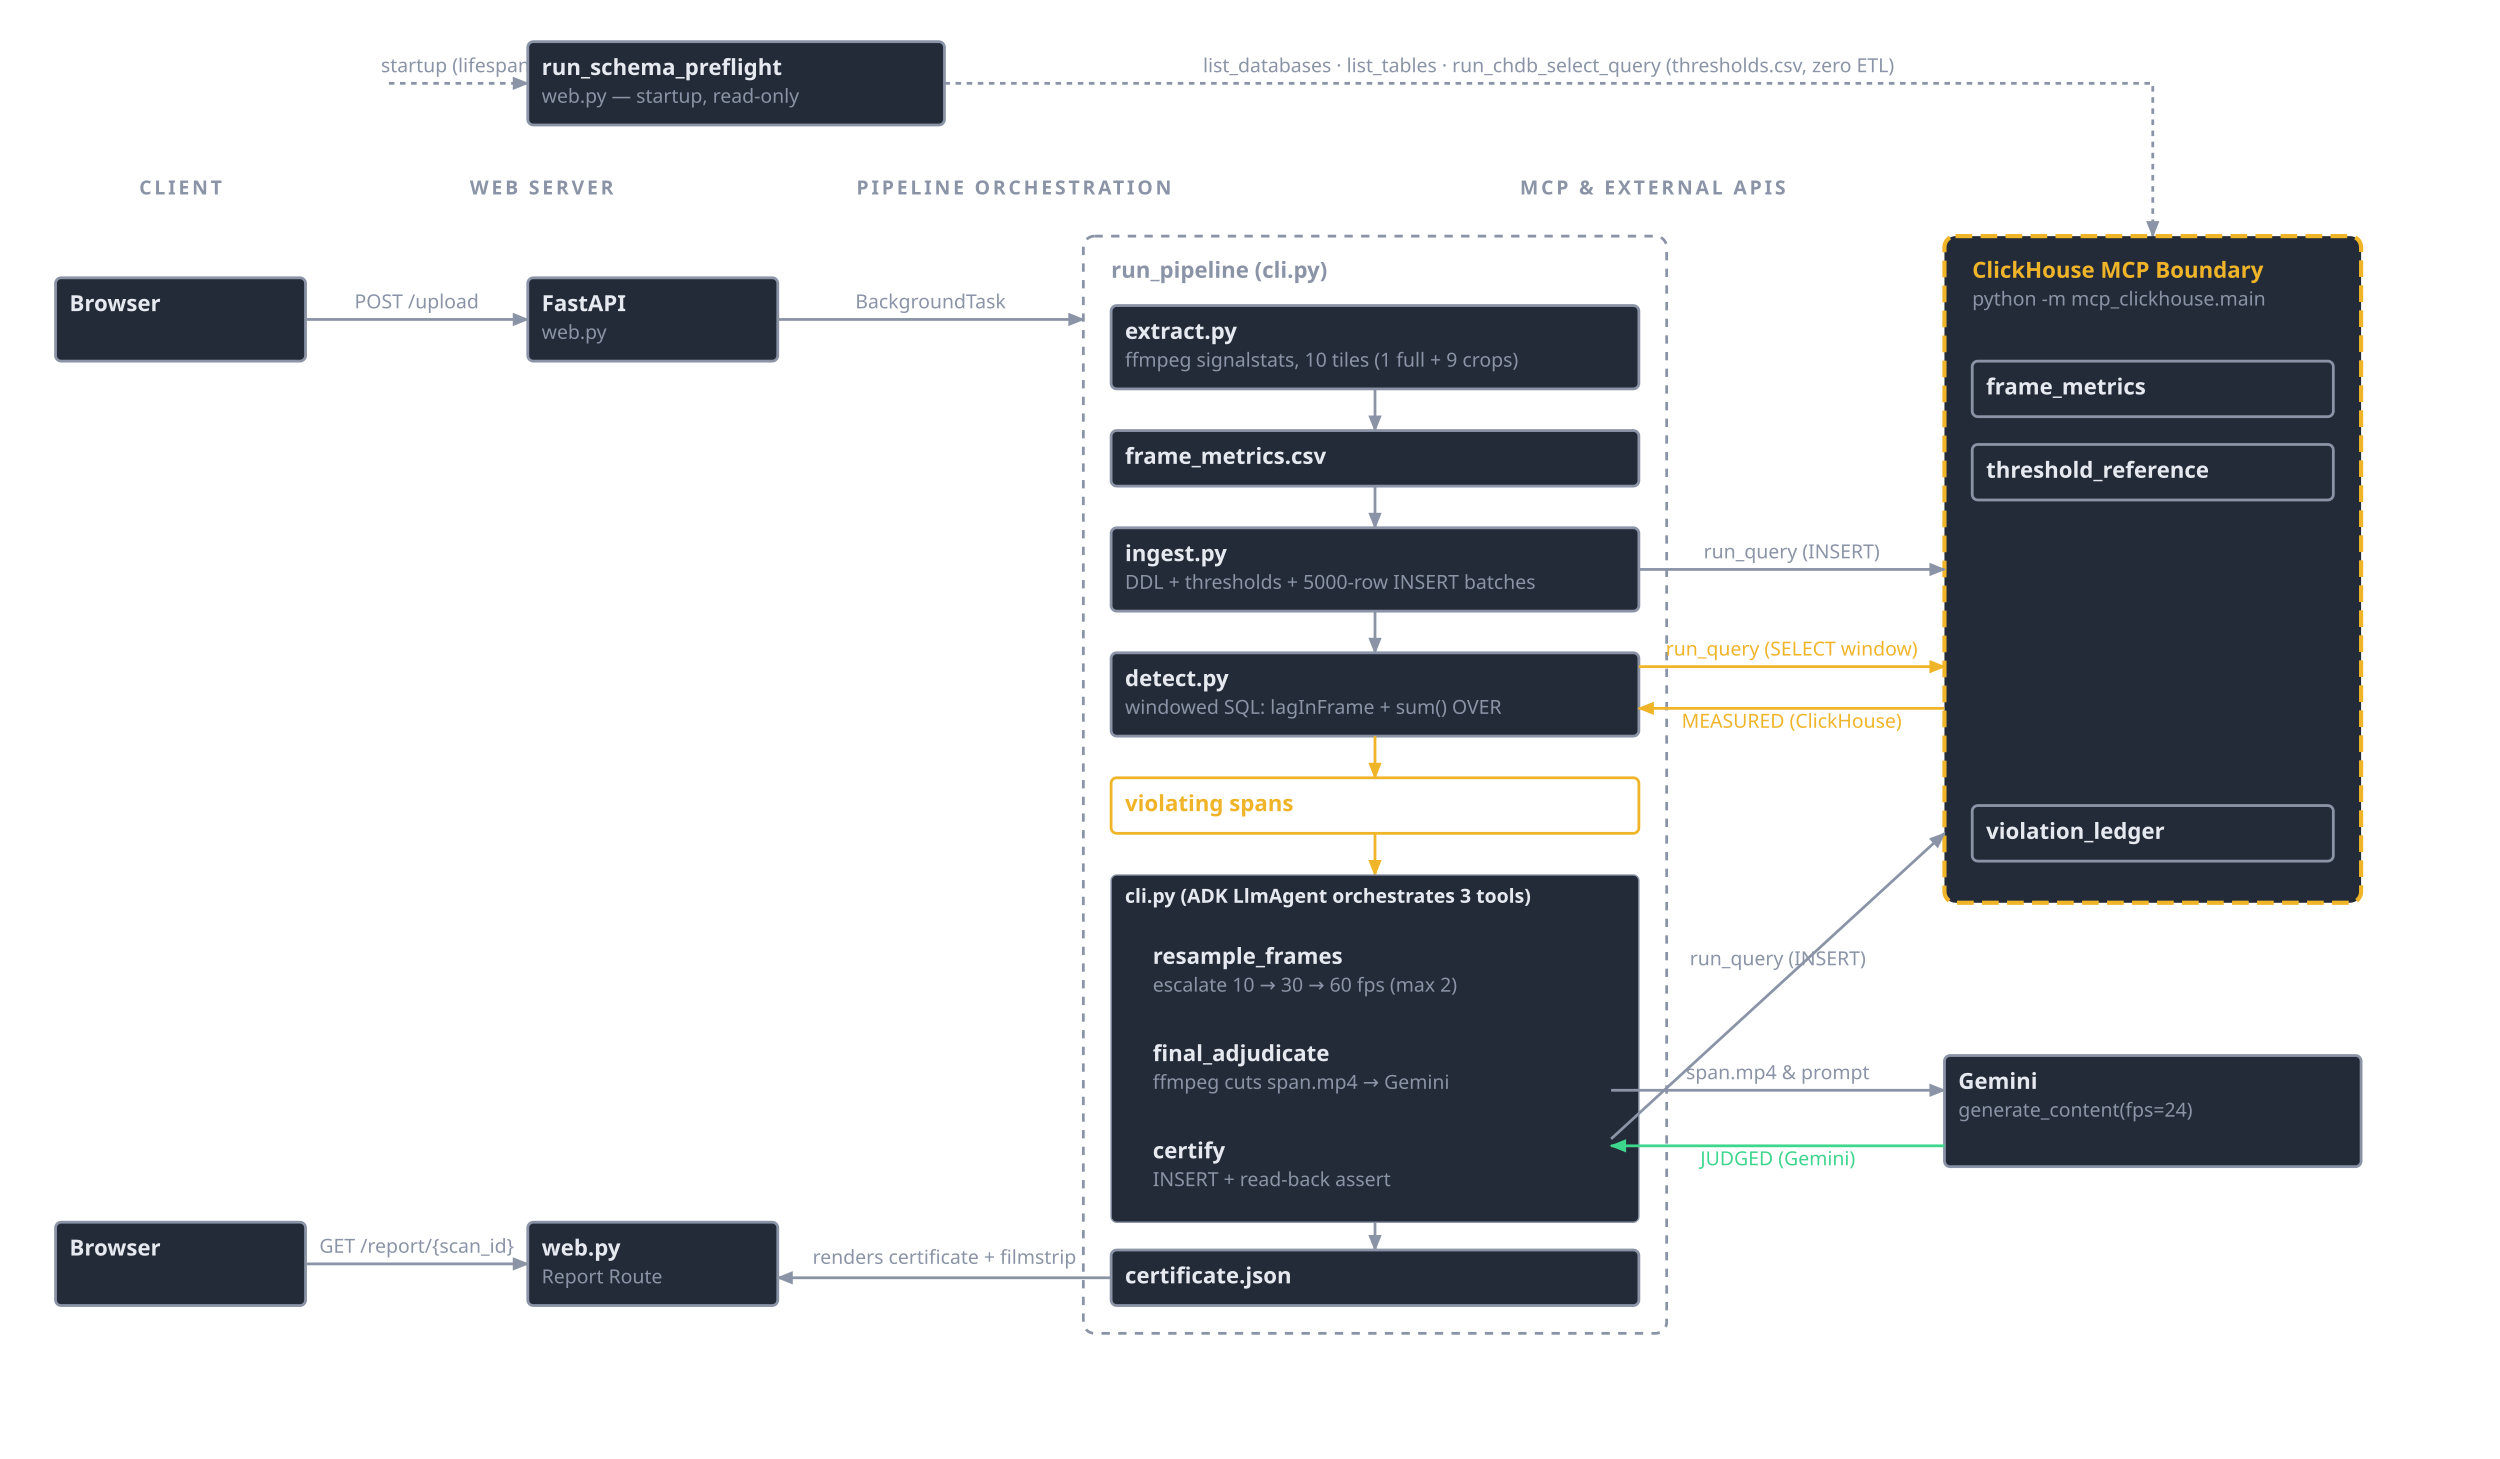
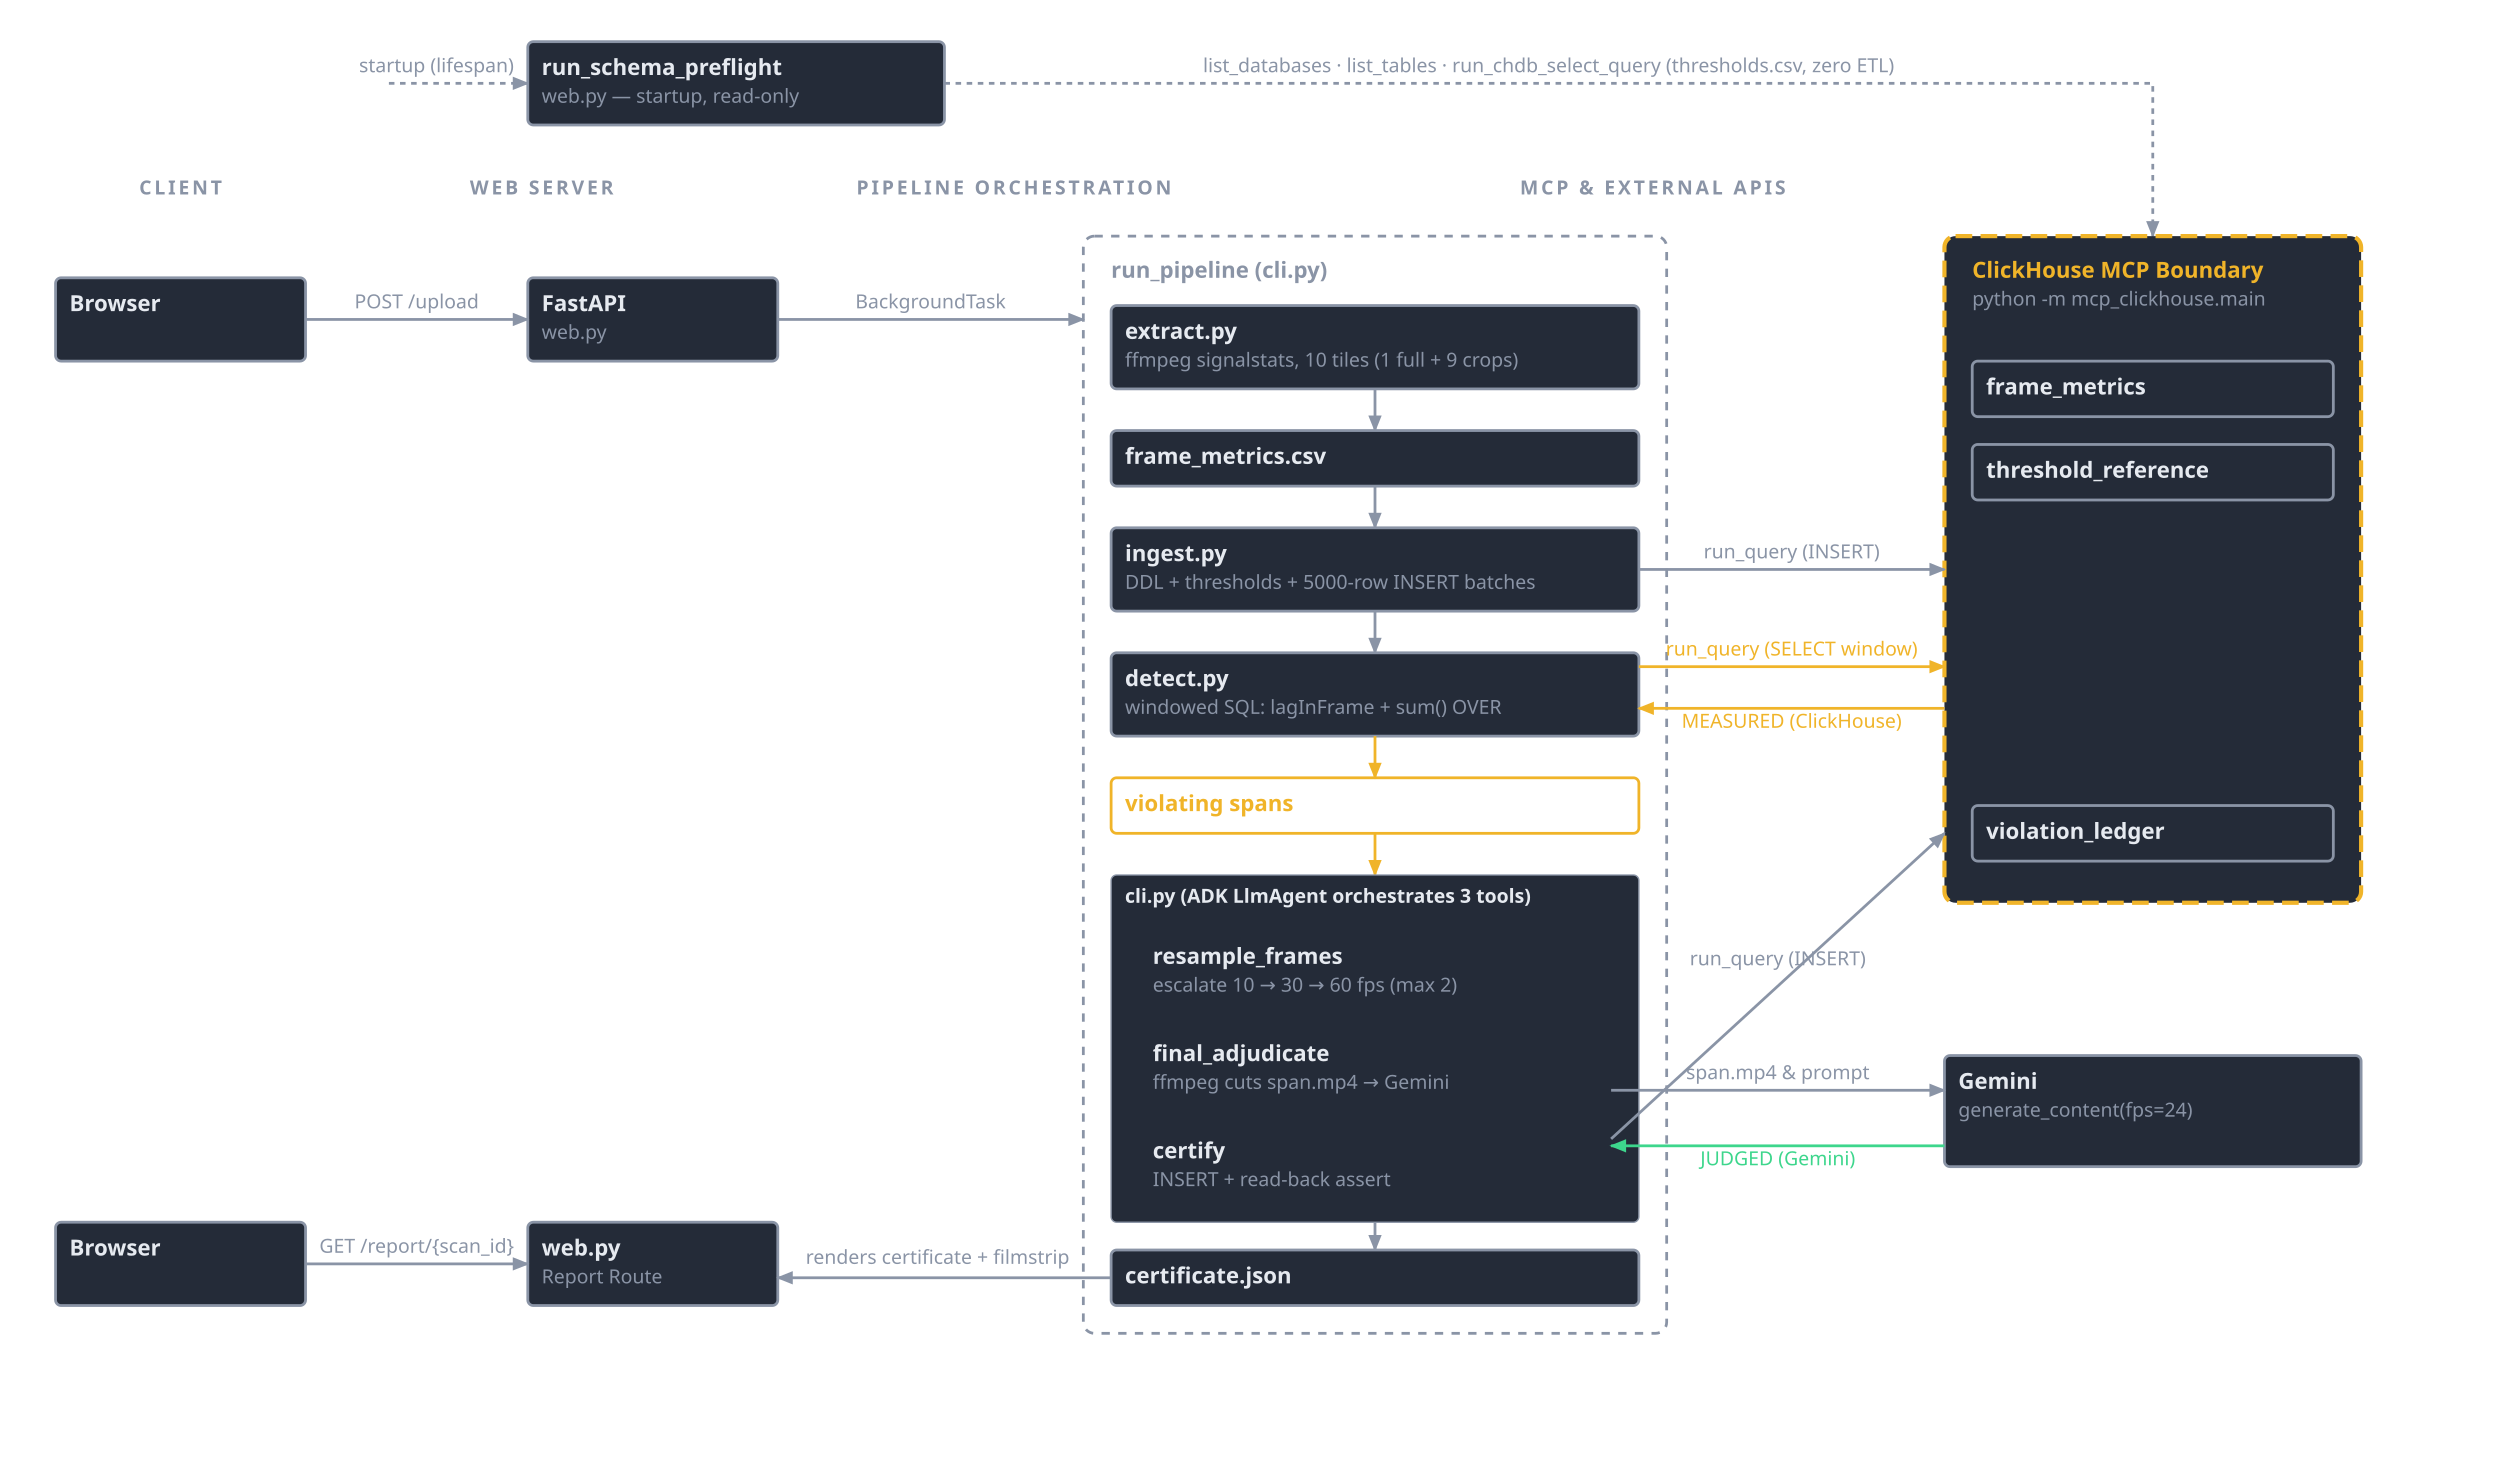
<svg xmlns="http://www.w3.org/2000/svg" viewBox="0 -100 1800 1050" font-family="ui-sans-serif, system-ui, sans-serif">
  <defs>
    <marker id="arrow-dim" viewBox="0 0 10 10" refX="9" refY="5" markerWidth="6" markerHeight="6" orient="auto-start-reverse">
      <path d="M 0 1 L 10 5 L 0 9 z" fill="#8A94A6" />
    </marker>
    <marker id="arrow-amber" viewBox="0 0 10 10" refX="9" refY="5" markerWidth="6" markerHeight="6" orient="auto-start-reverse">
      <path d="M 0 1 L 10 5 L 0 9 z" fill="#F0B429" />
    </marker>
    <marker id="arrow-green" viewBox="0 0 10 10" refX="9" refY="5" markerWidth="6" markerHeight="6" orient="auto-start-reverse">
      <path d="M 0 1 L 10 5 L 0 9 z" fill="#3DD68C" />
    </marker>
  </defs>
  <rect width="100%" height="100%" fill="transparent" />
  <g>
    <line x1="280" y1="-40" x2="380" y2="-40" stroke="#8A94A6" stroke-width="2" stroke-dasharray="4,4" marker-end="url(#arrow-dim)" />
-     <text x="330" y="-48" fill="#8A94A6" font-size="14" text-anchor="middle">startup (lifespan)</text>
+     <text x="370" y="-48" fill="#8A94A6" font-size="14" text-anchor="end">startup (lifespan)</text>
  </g>
  <g>
    <rect x="380" y="-70" width="300" height="60" rx="4" fill="#242B38" stroke="#8A94A6" stroke-width="2" />
    <text x="390" y="-46" fill="#E6EAF0" font-size="16" font-weight="bold">run_schema_preflight</text>
    <text x="390" y="-26" fill="#8A94A6" font-size="14">web.py — startup, read-only</text>
  </g>
  <g>
    <path d="M 680 -40 L 1550 -40 L 1550 70" fill="none" stroke="#8A94A6" stroke-width="2" stroke-dasharray="4,4" marker-end="url(#arrow-dim)" />
    <text x="1115" y="-48" fill="#8A94A6" font-size="14" text-anchor="middle">list_databases · list_tables · run_chdb_select_query (thresholds.csv, zero ETL)</text>
  </g>
  <text x="130" y="40" fill="#8A94A6" font-size="14" font-weight="bold" text-anchor="middle" letter-spacing="2">CLIENT</text>
  <text x="390" y="40" fill="#8A94A6" font-size="14" font-weight="bold" text-anchor="middle" letter-spacing="2">WEB SERVER</text>
  <text x="730" y="40" fill="#8A94A6" font-size="14" font-weight="bold" text-anchor="middle" letter-spacing="2">PIPELINE ORCHESTRATION</text>
  <text x="1190" y="40" fill="#8A94A6" font-size="14" font-weight="bold" text-anchor="middle" letter-spacing="2">MCP &amp; EXTERNAL APIS</text>
  <g>
    <rect x="40" y="100" width="180" height="60" rx="4" fill="#242B38" stroke="#8A94A6" stroke-width="2" />
    <text x="50" y="124" fill="#E6EAF0" font-size="16" font-weight="bold">Browser</text>
  </g>
  <g>
    <rect x="40" y="780" width="180" height="60" rx="4" fill="#242B38" stroke="#8A94A6" stroke-width="2" />
    <text x="50" y="804" fill="#E6EAF0" font-size="16" font-weight="bold">Browser</text>
  </g>
  <g>
    <rect x="380" y="100" width="180" height="60" rx="4" fill="#242B38" stroke="#8A94A6" stroke-width="2" />
    <text x="390" y="124" fill="#E6EAF0" font-size="16" font-weight="bold">FastAPI</text>
    <text x="390" y="144" fill="#8A94A6" font-size="14">web.py</text>
  </g>
  <g>
    <rect x="380" y="780" width="180" height="60" rx="4" fill="#242B38" stroke="#8A94A6" stroke-width="2" />
    <text x="390" y="804" fill="#E6EAF0" font-size="16" font-weight="bold">web.py</text>
    <text x="390" y="824" fill="#8A94A6" font-size="14">Report Route</text>
  </g>
  <g>
    <line x1="220" y1="130" x2="380" y2="130" stroke="#8A94A6" stroke-width="2" marker-end="url(#arrow-dim)" />
    <text x="300.0" y="122.0" fill="#8A94A6" font-size="14" text-anchor="middle">POST /upload</text>
  </g>
  <g>
    <line x1="220" y1="810" x2="380" y2="810" stroke="#8A94A6" stroke-width="2" marker-end="url(#arrow-dim)" />
    <text x="300.0" y="802.0" fill="#8A94A6" font-size="14" text-anchor="middle">GET /report/{scan_id}</text>
  </g>
  <rect x="780" y="70" width="420" height="790" rx="8" fill="none" stroke="#8A94A6" stroke-dasharray="6,6" stroke-width="2" />
  <text x="800" y="100" fill="#8A94A6" font-size="16" font-weight="bold">run_pipeline (cli.py)</text>
  <g>
    <line x1="560" y1="130" x2="780" y2="130" stroke="#8A94A6" stroke-width="2" marker-end="url(#arrow-dim)" />
    <text x="670.0" y="122.0" fill="#8A94A6" font-size="14" text-anchor="middle">BackgroundTask</text>
  </g>
  <g>
    <rect x="800" y="120" width="380" height="60" rx="4" fill="#242B38" stroke="#8A94A6" stroke-width="2" />
    <text x="810" y="144" fill="#E6EAF0" font-size="16" font-weight="bold">extract.py</text>
    <text x="810" y="164" fill="#8A94A6" font-size="14">ffmpeg signalstats, 10 tiles (1 full + 9 crops)</text>
  </g>
  <g>
    <line x1="990" y1="180" x2="990" y2="210" stroke="#8A94A6" stroke-width="2" marker-end="url(#arrow-dim)" />
  </g>
  <g>
    <rect x="800" y="210" width="380" height="40" rx="4" fill="#242B38" stroke="#8A94A6" stroke-width="2" />
    <text x="810" y="234" fill="#E6EAF0" font-size="16" font-weight="bold">frame_metrics.csv</text>
  </g>
  <g>
    <line x1="990" y1="250" x2="990" y2="280" stroke="#8A94A6" stroke-width="2" marker-end="url(#arrow-dim)" />
  </g>
  <g>
    <rect x="800" y="280" width="380" height="60" rx="4" fill="#242B38" stroke="#8A94A6" stroke-width="2" />
    <text x="810" y="304" fill="#E6EAF0" font-size="16" font-weight="bold">ingest.py</text>
    <text x="810" y="324" fill="#8A94A6" font-size="14">DDL + thresholds + 5000-row INSERT batches</text>
  </g>
  <g>
    <line x1="990" y1="340" x2="990" y2="370" stroke="#8A94A6" stroke-width="2" marker-end="url(#arrow-dim)" />
  </g>
  <g>
    <rect x="800" y="370" width="380" height="60" rx="4" fill="#242B38" stroke="#8A94A6" stroke-width="2" />
    <text x="810" y="394" fill="#E6EAF0" font-size="16" font-weight="bold">detect.py</text>
    <text x="810" y="414" fill="#8A94A6" font-size="14">windowed SQL: lagInFrame + sum() OVER</text>
  </g>
  <g>
    <line x1="990" y1="430" x2="990" y2="460" stroke="#F0B429" stroke-width="2" marker-end="url(#arrow-amber)" />
  </g>
  <g>
    <rect x="800" y="460" width="380" height="40" rx="4" fill="none" stroke="#F0B429" stroke-width="2" />
    <text x="810" y="484" fill="#F0B429" font-size="16" font-weight="bold">violating spans</text>
  </g>
  <g>
    <line x1="990" y1="500" x2="990" y2="530" stroke="#F0B429" stroke-width="2" marker-end="url(#arrow-amber)" />
  </g>
  <rect x="800" y="530" width="380" height="250" rx="4" fill="#242B38" stroke="#8A94A6" stroke-width="1" />
  <text x="810" y="550" fill="#E6EAF0" font-size="14" font-weight="bold">cli.py (ADK LlmAgent orchestrates 3 tools)</text>
  <g>
    <rect x="820" y="570" width="340" height="55" rx="4" fill="#242B38" stroke="none" stroke-width="2" />
    <text x="830" y="594" fill="#E6EAF0" font-size="16" font-weight="bold">resample_frames</text>
    <text x="830" y="614" fill="#8A94A6" font-size="14">escalate 10 → 30 → 60 fps (max 2)</text>
  </g>
  <g>
    <rect x="820" y="640" width="340" height="55" rx="4" fill="#242B38" stroke="none" stroke-width="2" />
    <text x="830" y="664" fill="#E6EAF0" font-size="16" font-weight="bold">final_adjudicate</text>
    <text x="830" y="684" fill="#8A94A6" font-size="14">ffmpeg cuts span.mp4 → Gemini</text>
  </g>
  <g>
    <rect x="820" y="710" width="340" height="55" rx="4" fill="#242B38" stroke="none" stroke-width="2" />
    <text x="830" y="734" fill="#E6EAF0" font-size="16" font-weight="bold">certify</text>
    <text x="830" y="754" fill="#8A94A6" font-size="14">INSERT + read-back assert</text>
  </g>
  <g>
    <line x1="990" y1="780" x2="990" y2="800" stroke="#8A94A6" stroke-width="2" marker-end="url(#arrow-dim)" />
  </g>
  <g>
    <rect x="800" y="800" width="380" height="40" rx="4" fill="#242B38" stroke="#8A94A6" stroke-width="2" />
    <text x="810" y="824" fill="#E6EAF0" font-size="16" font-weight="bold">certificate.json</text>
  </g>
  <g>
    <line x1="800" y1="820" x2="560" y2="820" stroke="#8A94A6" stroke-width="2" marker-end="url(#arrow-dim)" />
-     <text x="680.0" y="810.0" fill="#8A94A6" font-size="14" text-anchor="middle">renders certificate + filmstrip</text>
+     <text x="770.0" y="810.0" fill="#8A94A6" font-size="14" text-anchor="end">renders certificate + filmstrip</text>
  </g>
  <rect x="1400" y="70" width="300" height="480" rx="8" fill="#242B38" stroke="#F0B429" stroke-width="3" stroke-dasharray="12,6" />
  <text x="1420" y="100" fill="#F0B429" font-size="16" font-weight="bold">ClickHouse MCP Boundary</text>
  <text x="1420" y="120" fill="#8A94A6" font-size="14">python -m mcp_clickhouse.main</text>
  <g>
    <rect x="1420" y="160" width="260" height="40" rx="4" fill="none" stroke="#8A94A6" stroke-width="2" />
    <text x="1430" y="184" fill="#E6EAF0" font-size="16" font-weight="bold">frame_metrics</text>
  </g>
  <g>
    <rect x="1420" y="220" width="260" height="40" rx="4" fill="none" stroke="#8A94A6" stroke-width="2" />
    <text x="1430" y="244" fill="#E6EAF0" font-size="16" font-weight="bold">threshold_reference</text>
  </g>
  <g>
    <rect x="1420" y="480" width="260" height="40" rx="4" fill="none" stroke="#8A94A6" stroke-width="2" />
    <text x="1430" y="504" fill="#E6EAF0" font-size="16" font-weight="bold">violation_ledger</text>
  </g>
  <g>
    <rect x="1400" y="660" width="300" height="80" rx="4" fill="#242B38" stroke="#8A94A6" stroke-width="2" />
    <text x="1410" y="684" fill="#E6EAF0" font-size="16" font-weight="bold">Gemini</text>
    <text x="1410" y="704" fill="#8A94A6" font-size="14">generate_content(fps=24)</text>
  </g>
  <g>
    <line x1="1180" y1="310" x2="1400" y2="310" stroke="#8A94A6" stroke-width="2" marker-end="url(#arrow-dim)" />
    <text x="1290.0" y="302.0" fill="#8A94A6" font-size="14" text-anchor="middle">run_query (INSERT)</text>
  </g>
  <g>
    <line x1="1180" y1="380" x2="1400" y2="380" stroke="#F0B429" stroke-width="2" marker-end="url(#arrow-amber)" />
    <text x="1290.0" y="372.0" fill="#F0B429" font-size="14" text-anchor="middle">run_query (SELECT window)</text>
  </g>
  <g>
    <line x1="1400" y1="410" x2="1180" y2="410" stroke="#F0B429" stroke-width="2" marker-end="url(#arrow-amber)" />
    <text x="1290.0" y="424.0" fill="#F0B429" font-size="14" text-anchor="middle"> MEASURED (ClickHouse) </text>
  </g>
  <g>
    <line x1="1160" y1="685" x2="1400" y2="685" stroke="#8A94A6" stroke-width="2" marker-end="url(#arrow-dim)" />
    <text x="1280.0" y="677.0" fill="#8A94A6" font-size="14" text-anchor="middle">span.mp4 &amp; prompt</text>
  </g>
  <g>
    <line x1="1400" y1="725" x2="1160" y2="725" stroke="#3DD68C" stroke-width="2" marker-end="url(#arrow-green)" />
    <text x="1280.0" y="739.0" fill="#3DD68C" font-size="14" text-anchor="middle"> JUDGED (Gemini) </text>
  </g>
  <g>
    <line x1="1160" y1="720" x2="1400" y2="500" stroke="#8A94A6" stroke-width="2" marker-end="url(#arrow-dim)" />
    <text x="1280.0" y="595.0" fill="#8A94A6" font-size="14" text-anchor="middle">run_query (INSERT)</text>
  </g>
</svg>
